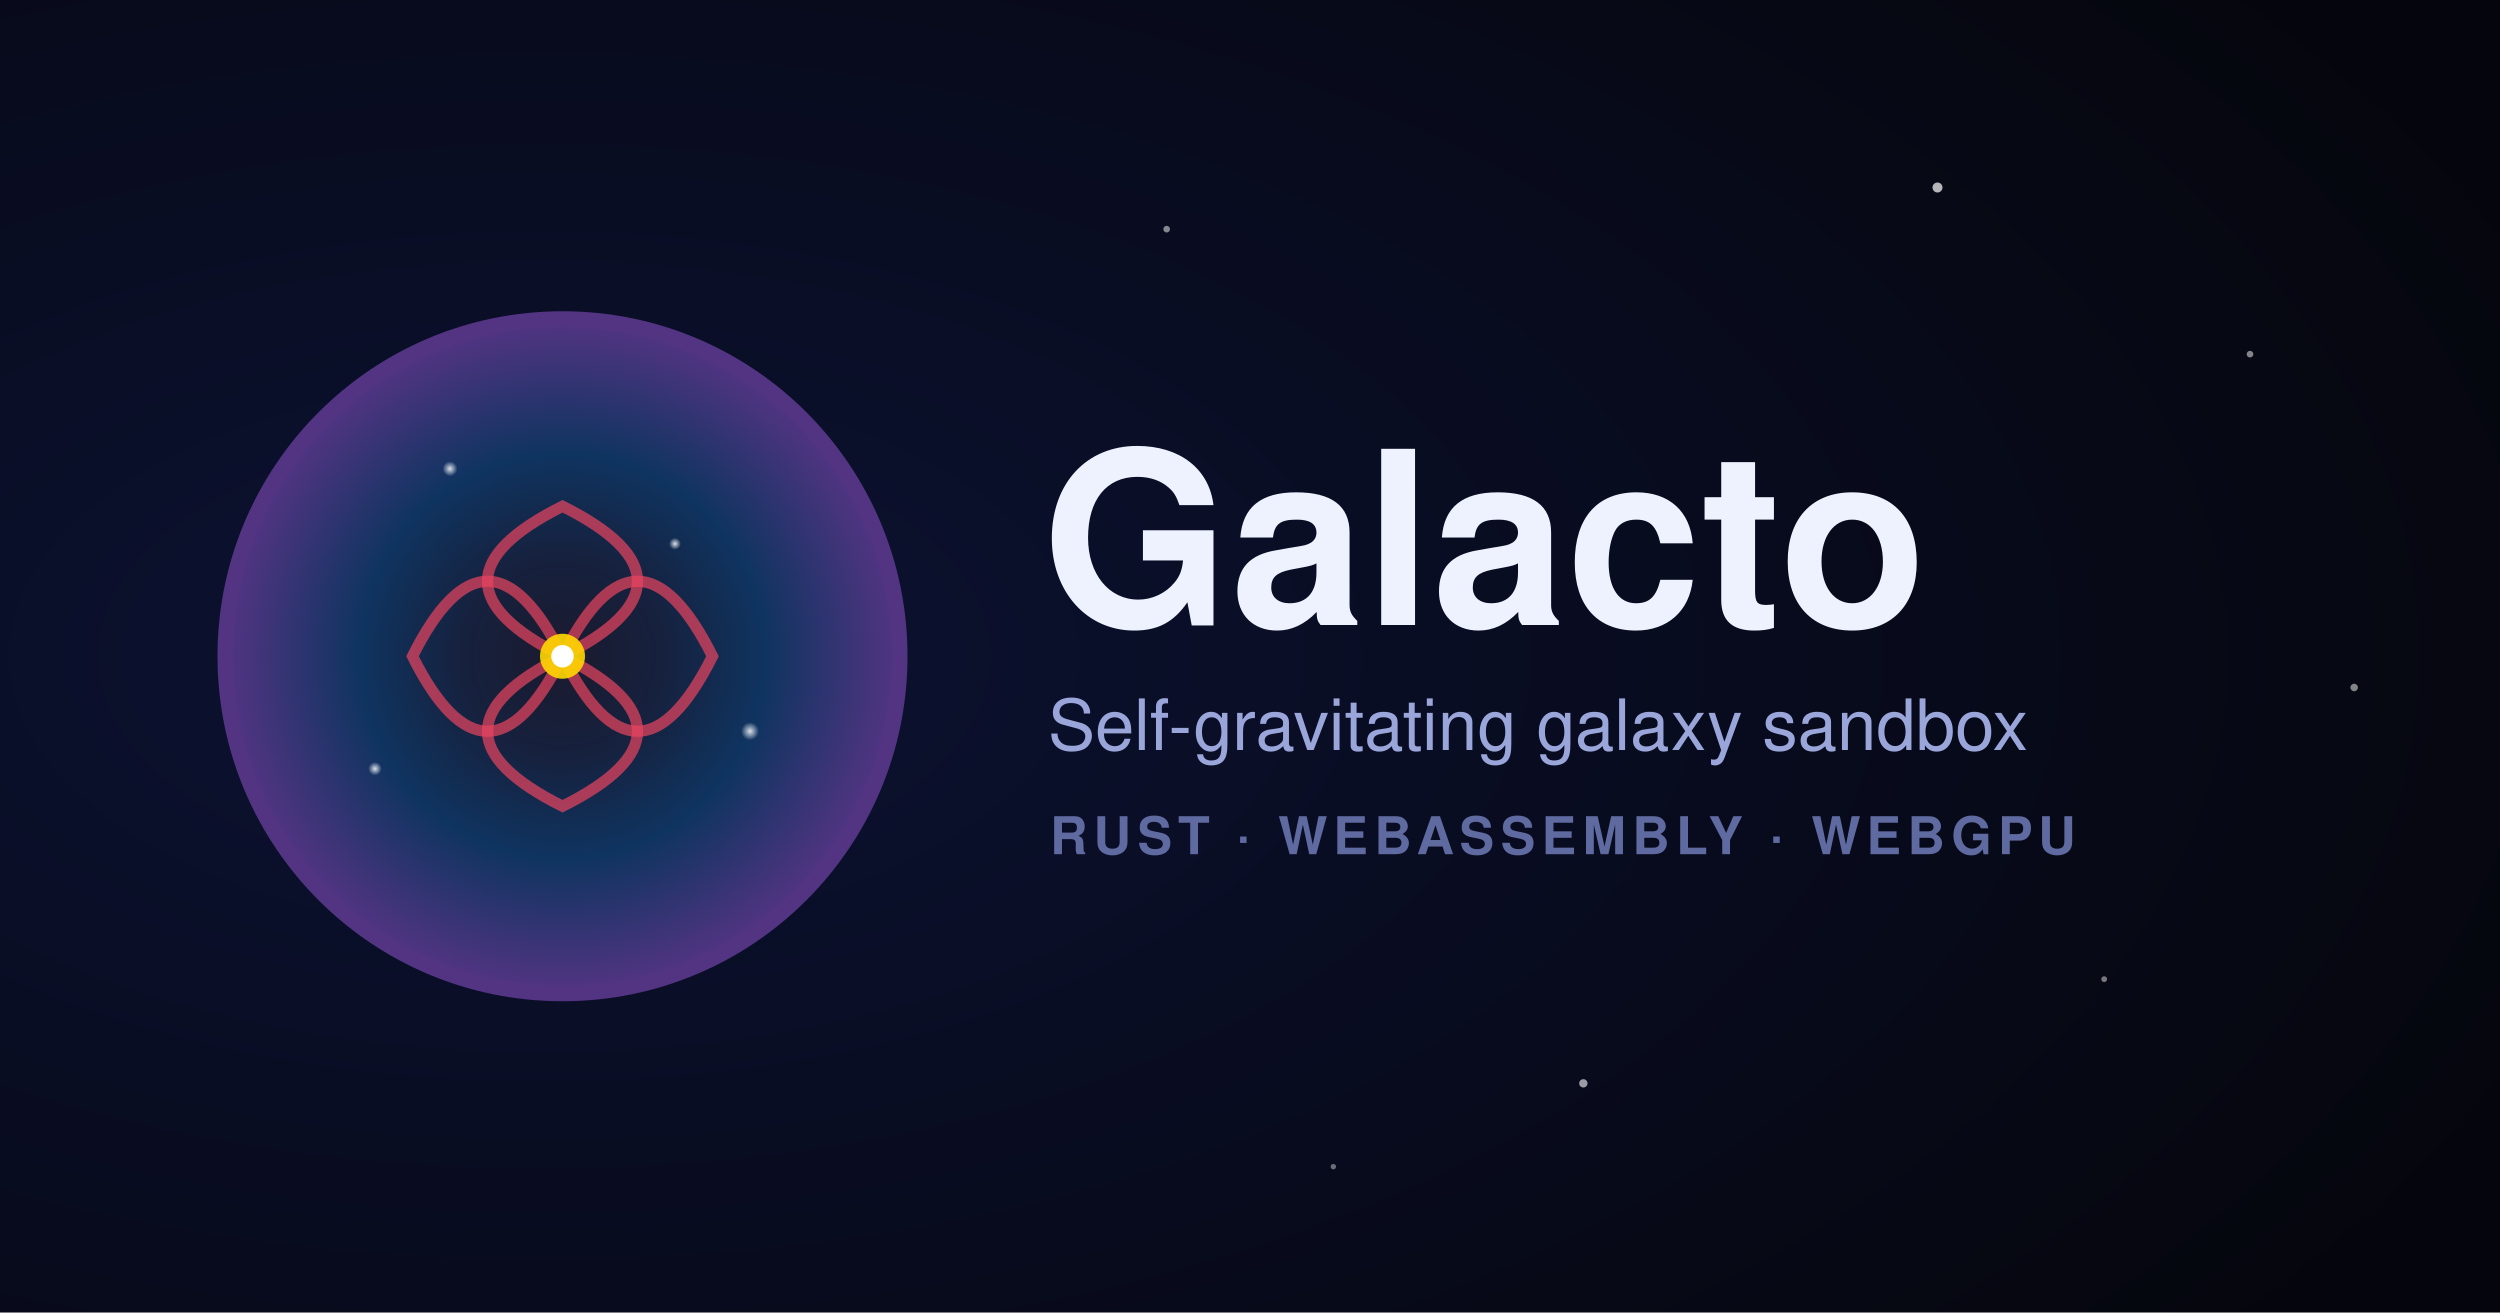
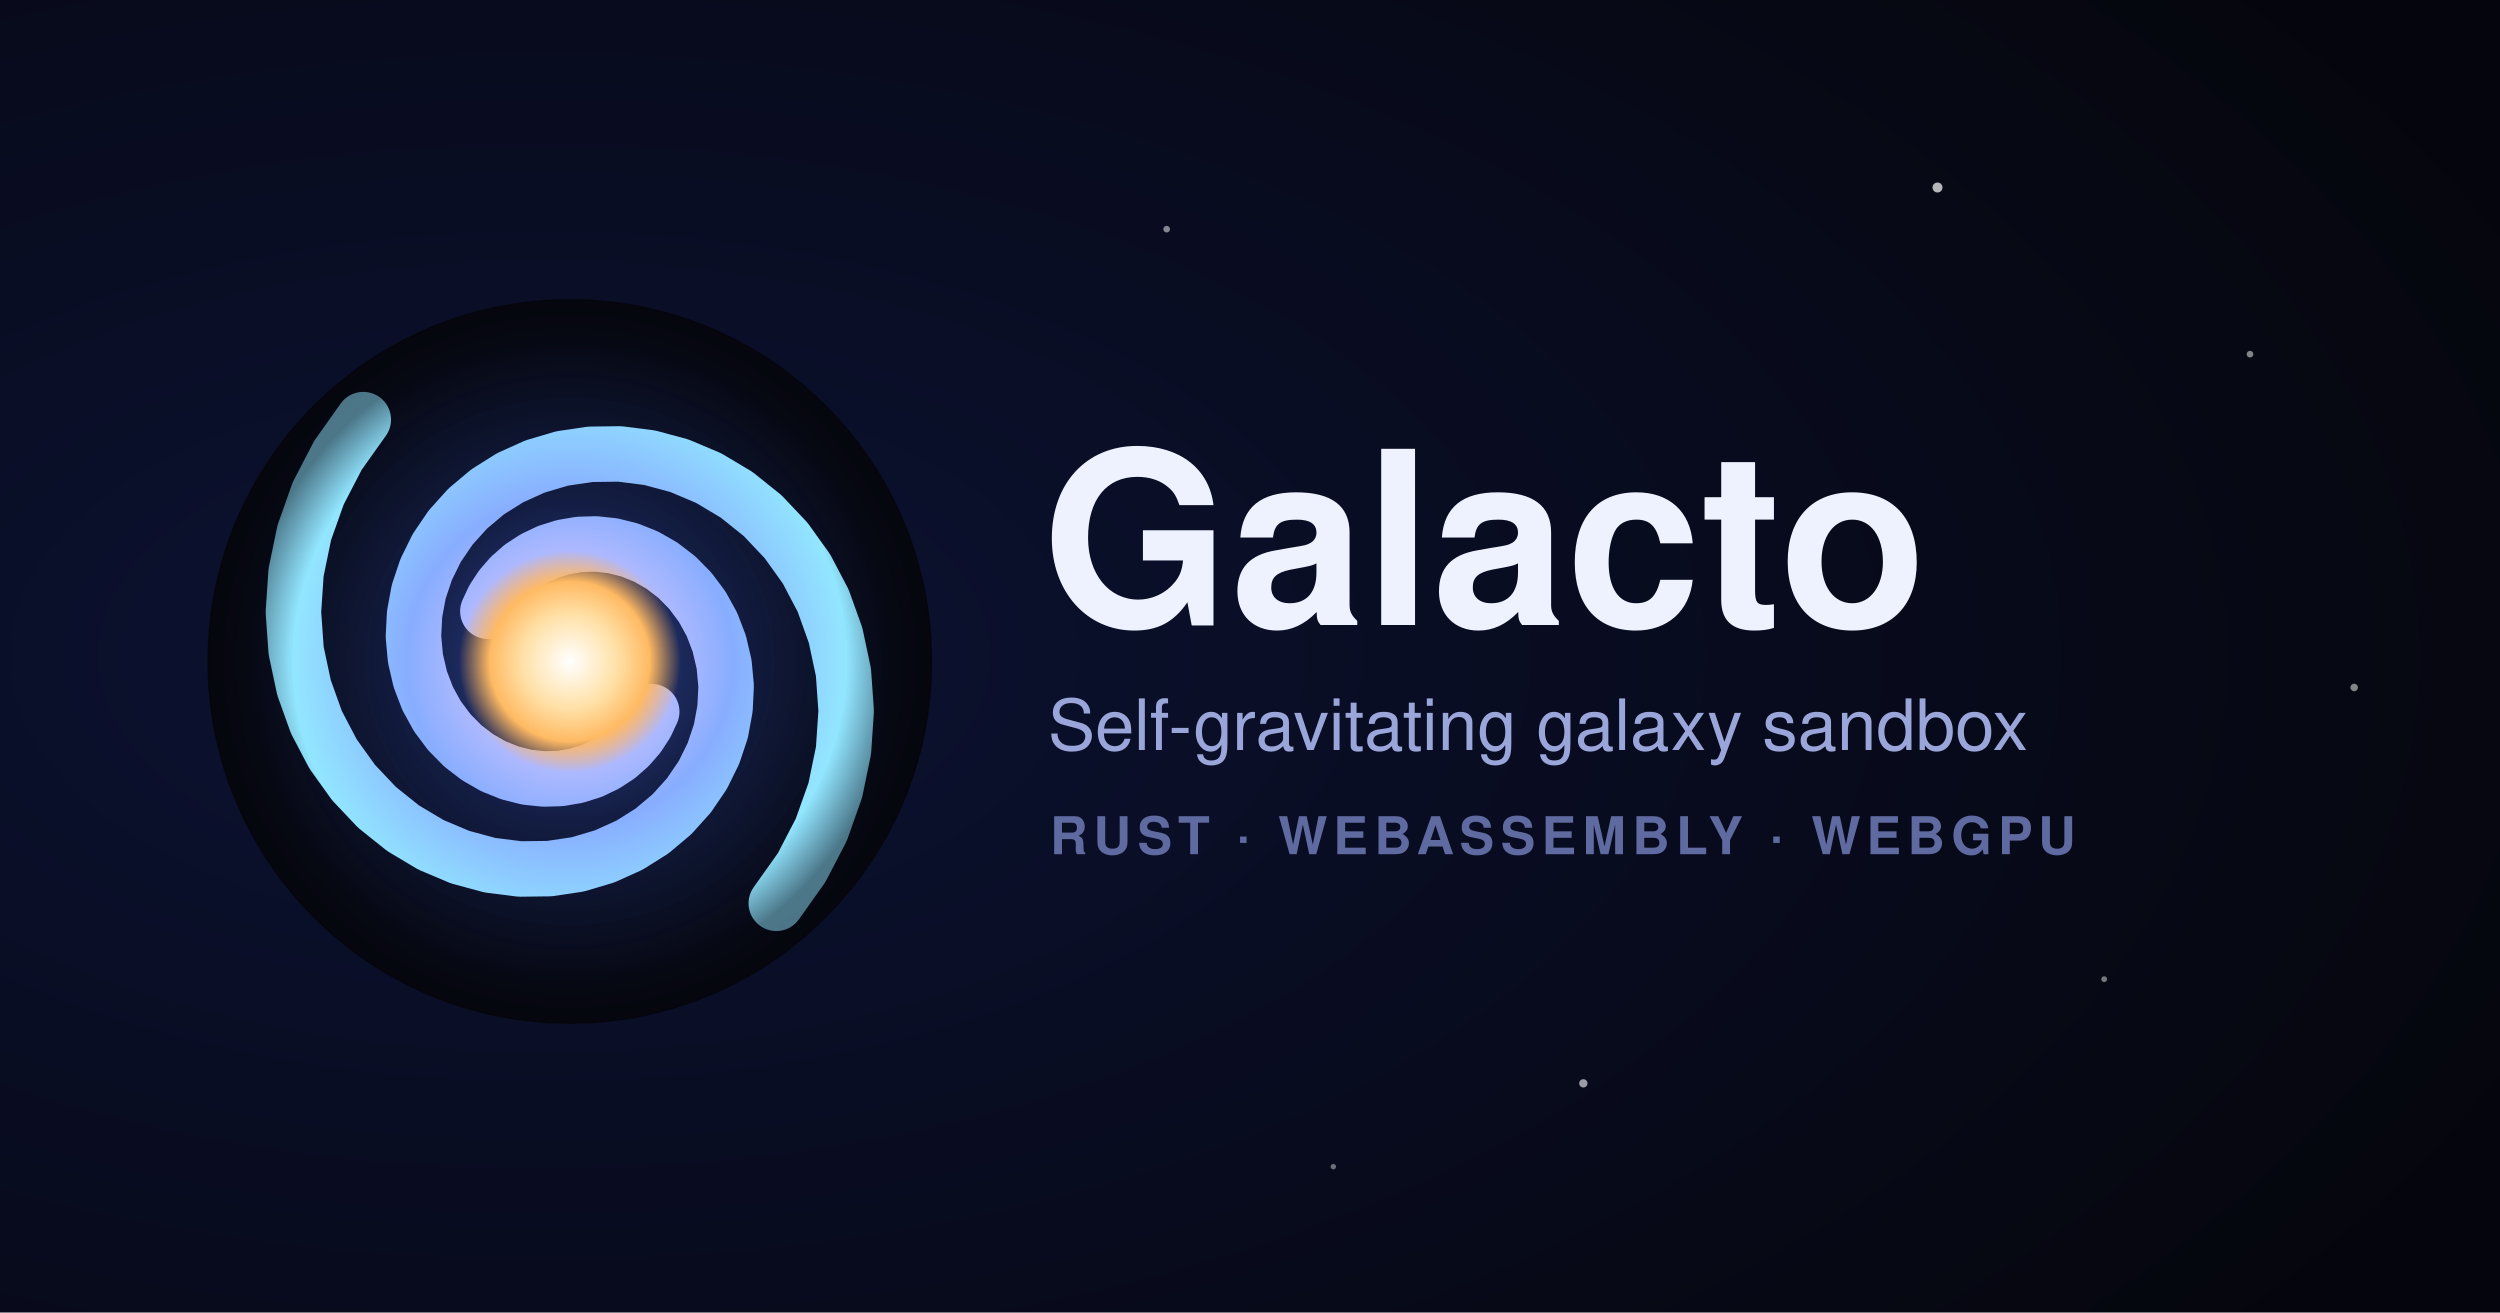
<svg xmlns="http://www.w3.org/2000/svg" viewBox="0 0 1200 630">
  <defs>
    <radialGradient id="bg" cx="22%" cy="50%" r="85%">
      <stop offset="0%" stop-color="#0c1233" />
      <stop offset="100%" stop-color="#05060d" />
    </radialGradient>
-     <radialGradient id="galaxy" cx="50%" cy="50%" r="50%">
-       <stop offset="0%" stop-color="#1a1a2e" />
-       <stop offset="30%" stop-color="#16213e" />
-       <stop offset="60%" stop-color="#0f3460" />
-       <stop offset="100%" stop-color="#533483" />
+     <radialGradient id="disk">
+       <stop offset="0" stop-color="#0e1640" />
+       <stop offset="0.6" stop-color="#090e22" />
+       <stop offset="1" stop-color="#05060d" />
    </radialGradient>
-     <radialGradient id="stars" cx="50%" cy="50%" r="50%">
-       <stop offset="0%" stop-color="#ffffff" stop-opacity="0.85" />
-       <stop offset="100%" stop-color="#ffffff" stop-opacity="0" />
+     <radialGradient id="glow">
+       <stop offset="0" stop-color="#5274e0" stop-opacity="0.6" />
+       <stop offset="0.5" stop-color="#314a98" stop-opacity="0.22" />
+       <stop offset="1" stop-color="#2a3e86" stop-opacity="0" />
+     </radialGradient>
+     <radialGradient id="arm" gradientUnits="userSpaceOnUse" cx="50" cy="50" r="44">
+       <stop offset="0.16" stop-color="#d6c6ff" />
+       <stop offset="0.5" stop-color="#88adff" />
+       <stop offset="0.85" stop-color="#92e6ff" />
+       <stop offset="1" stop-color="#92e6ff" stop-opacity="0.5" />
+     </radialGradient>
+     <radialGradient id="core">
+       <stop offset="0" stop-color="#ffffff" />
+       <stop offset="0.42" stop-color="#ffe1a8" />
+       <stop offset="0.72" stop-color="#ffba63" />
+       <stop offset="1" stop-color="#ffab47" stop-opacity="0" />
    </radialGradient>
  </defs>
  <rect width="1200" height="630" fill="url(#bg)" />
  <g fill="#ffffff">
    <circle cx="930" cy="90" r="2.4" opacity="0.7" />
    <circle cx="1080" cy="170" r="1.6" opacity="0.5" />
    <circle cx="760" cy="520" r="2" opacity="0.6" />
    <circle cx="1010" cy="470" r="1.4" opacity="0.45" />
    <circle cx="560" cy="110" r="1.6" opacity="0.5" />
    <circle cx="1130" cy="330" r="1.8" opacity="0.5" />
    <circle cx="640" cy="560" r="1.3" opacity="0.4" />
    <circle cx="880" cy="250" r="1.2" opacity="0.4" />
  </g>
-   <g transform="translate(90,135) scale(3.6)">
-     <circle cx="50" cy="50" r="45" fill="url(#galaxy)" stroke="#533483" stroke-width="2" />
-     <path d="M50 50 Q60 30 70 50 Q60 70 50 50" fill="none" stroke="#e94560" stroke-width="1.5" opacity="0.7" />
-     <path d="M50 50 Q40 30 30 50 Q40 70 50 50" fill="none" stroke="#e94560" stroke-width="1.5" opacity="0.7" />
-     <path d="M50 50 Q70 40 50 30 Q30 40 50 50" fill="none" stroke="#e94560" stroke-width="1.5" opacity="0.7" />
-     <path d="M50 50 Q70 60 50 70 Q30 60 50 50" fill="none" stroke="#e94560" stroke-width="1.5" opacity="0.7" />
-     <circle cx="35" cy="25" r="1" fill="url(#stars)" />
-     <circle cx="65" cy="35" r="0.8" fill="url(#stars)" />
-     <circle cx="75" cy="60" r="1.2" fill="url(#stars)" />
-     <circle cx="25" cy="65" r="0.9" fill="url(#stars)" />
-     <circle cx="50" cy="50" r="3" fill="#ffd700" opacity="0.9" />
-     <circle cx="50" cy="50" r="1.5" fill="#ffffff" />
+   <g transform="translate(96,140) scale(3.55)">
+     <circle cx="50" cy="50" r="49" fill="url(#disk)" />
+     <circle cx="50" cy="50" r="44" fill="url(#glow)" />
+     <g fill="none" stroke="url(#arm)" stroke-width="7.5" stroke-linecap="round" stroke-linejoin="round">
+       <path d="M61.08 56.79 L60.30 58.46 L59.27 60.04 L58.01 61.49 L56.52 62.80 L54.82 63.91 L52.94 64.81 L50.91 65.45 L48.75 65.82 L46.51 65.89 L44.22 65.65 L41.94 65.08 L39.69 64.18 L37.54 62.95 L35.53 61.41 L33.70 59.55 L32.10 57.41 L30.78 55.01 L29.78 52.39 L29.13 49.59 L28.86 46.65 L29.01 43.63 L29.57 40.58 L30.58 37.56 L32.02 34.64 L33.90 31.88 L36.20 29.33 L38.89 27.07 L41.93 25.16 L45.30 23.64 L48.93 22.56 L52.77 21.99 L56.74 21.94 L60.79 22.45 L64.83 23.54 L68.78 25.21 L72.55 27.46 L76.07 30.28 L79.24 33.63 L82.00 37.48 L84.26 41.78 L85.94 46.47 L87.00 51.46 L87.37 56.68 L87.01 62.04 L85.90 67.42 L84.01 72.74 L81.35 77.87 L77.92 82.70" />
+       <path d="M38.92 43.21 L39.70 41.54 L40.73 39.96 L41.99 38.51 L43.48 37.20 L45.18 36.09 L47.06 35.19 L49.09 34.55 L51.25 34.18 L53.49 34.11 L55.78 34.35 L58.06 34.92 L60.31 35.82 L62.46 37.05 L64.47 38.59 L66.30 40.45 L67.90 42.59 L69.22 44.99 L70.22 47.61 L70.87 50.41 L71.14 53.35 L70.99 56.37 L70.43 59.42 L69.42 62.44 L67.98 65.36 L66.10 68.12 L63.80 70.67 L61.11 72.93 L58.07 74.84 L54.70 76.36 L51.07 77.44 L47.23 78.01 L43.26 78.06 L39.21 77.55 L35.17 76.46 L31.22 74.79 L27.45 72.54 L23.93 69.72 L20.76 66.37 L18.00 62.52 L15.74 58.22 L14.06 53.53 L13.00 48.54 L12.63 43.32 L12.99 37.96 L14.10 32.58 L15.99 27.26 L18.65 22.13 L22.08 17.30" />
+     </g>
+     <circle cx="50" cy="50" r="15" fill="url(#core)" />
  </g>
  <g font-family="Helvetica Neue, Helvetica, Arial, sans-serif">
    <text x="500" y="300" font-size="116" font-weight="700" fill="#eef2ff">Galacto</text>
    <text x="503" y="360" font-size="34" font-weight="400" fill="#9aa6da">Self-gravitating galaxy sandbox</text>
    <text x="504" y="410" font-size="25" font-weight="600" fill="#5f6aa0" letter-spacing="3">RUST · WEBASSEMBLY · WEBGPU</text>
  </g>
</svg>
